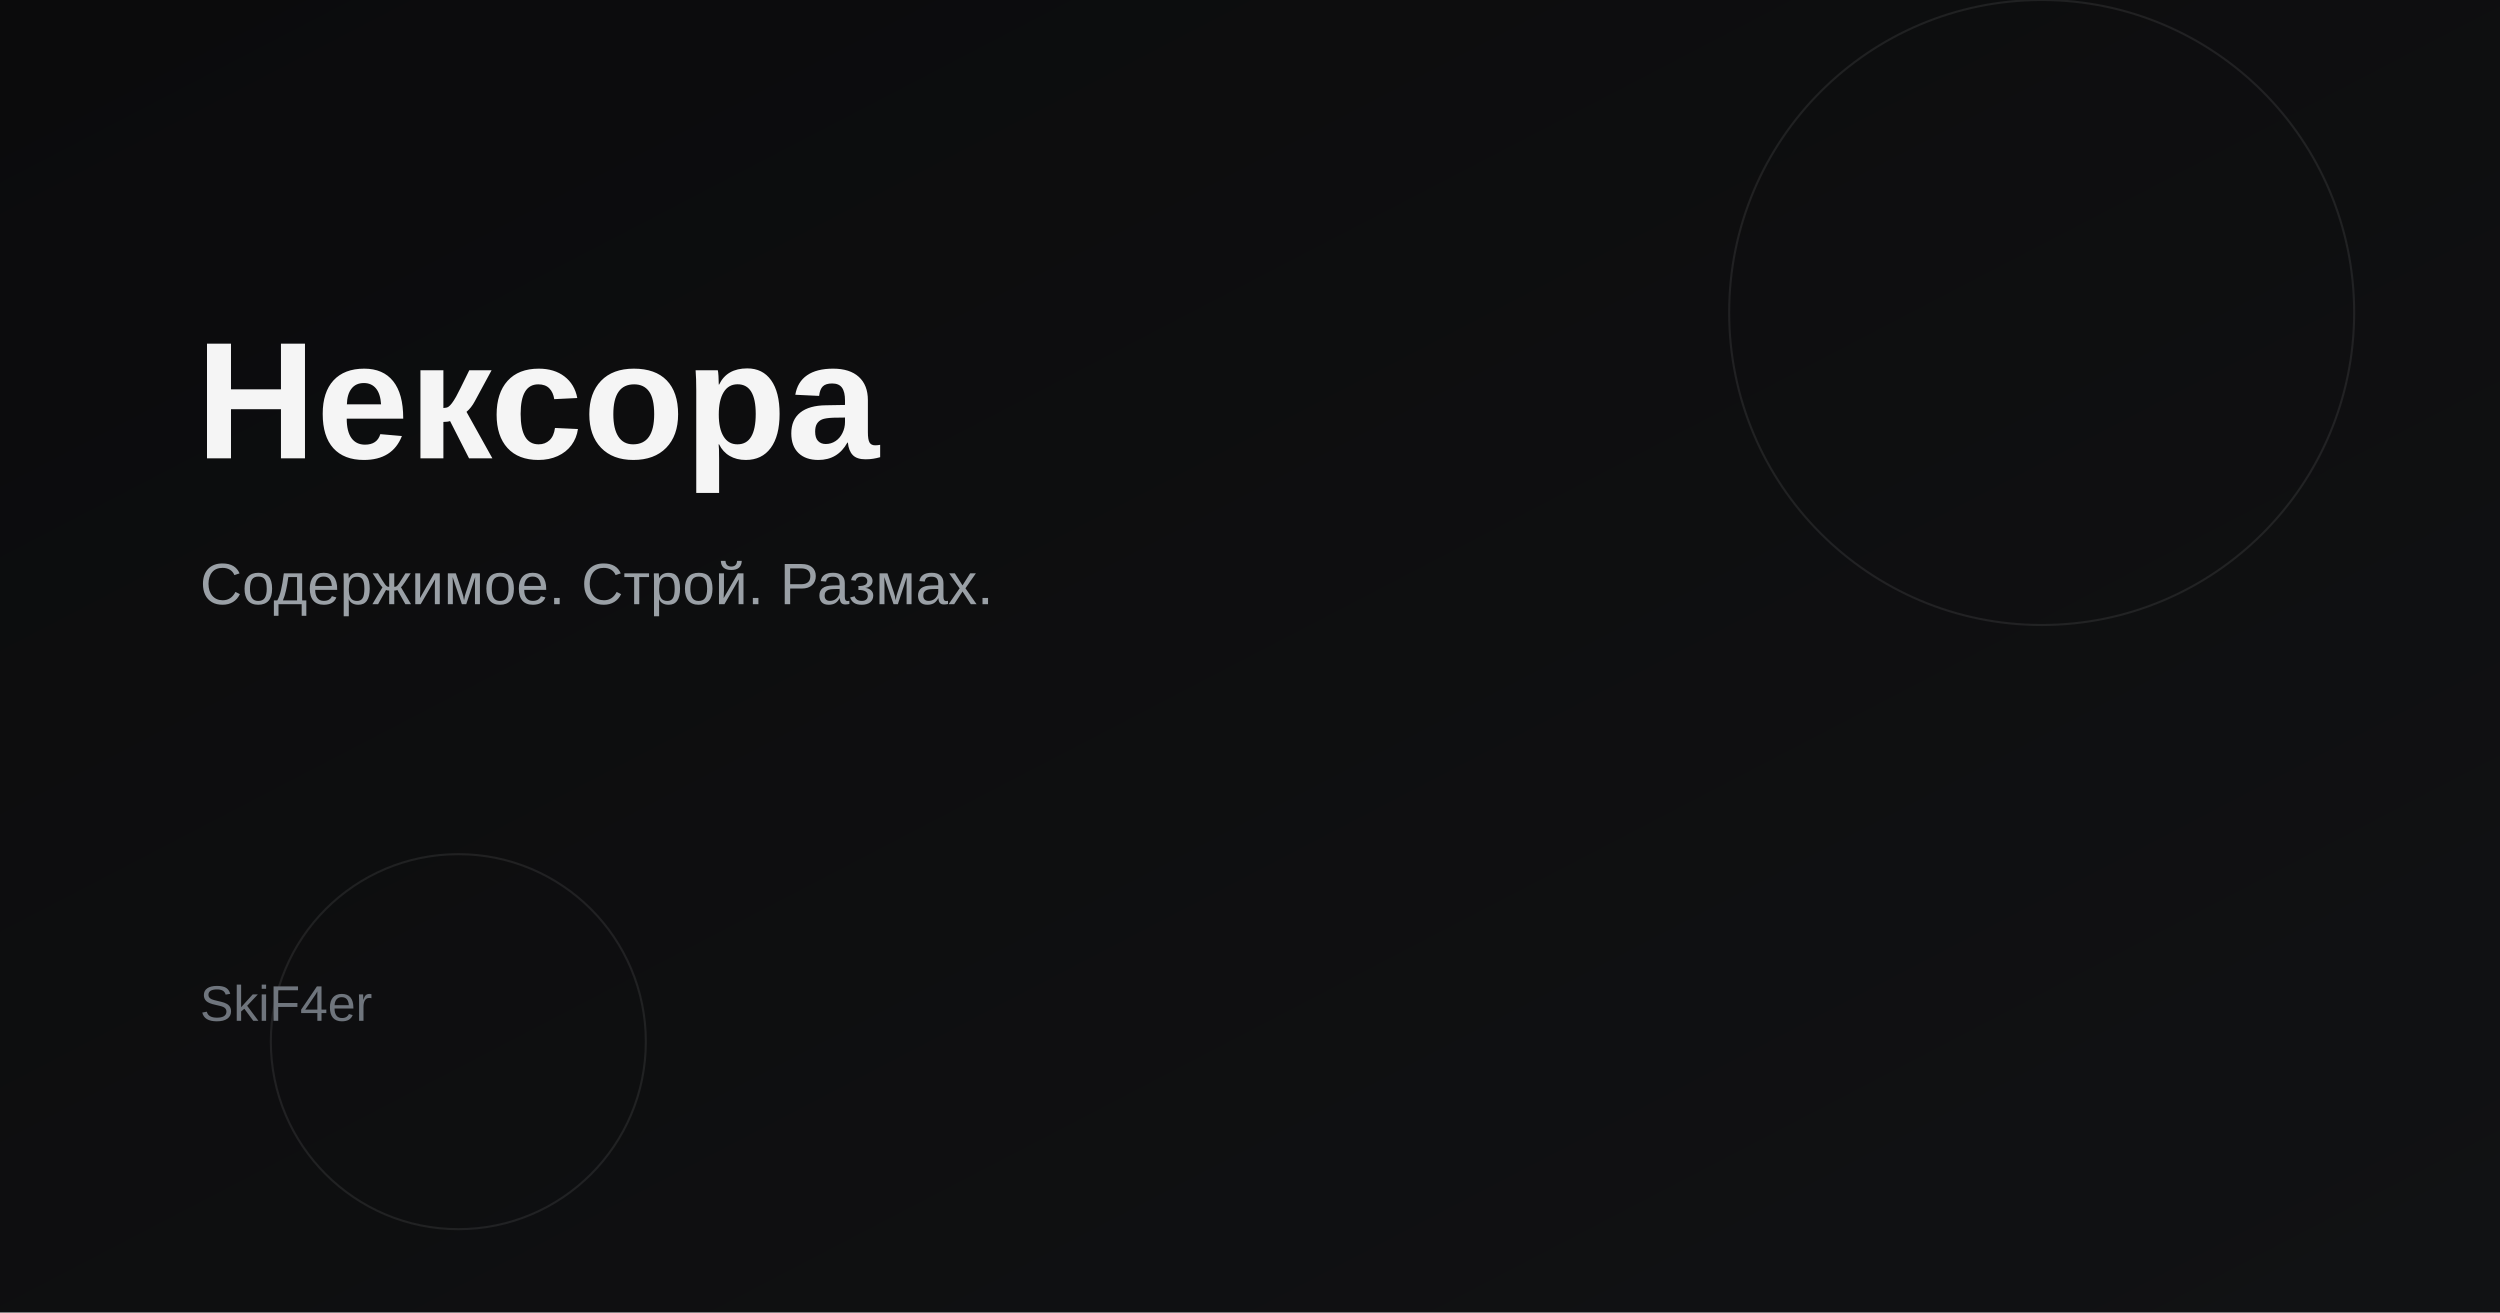
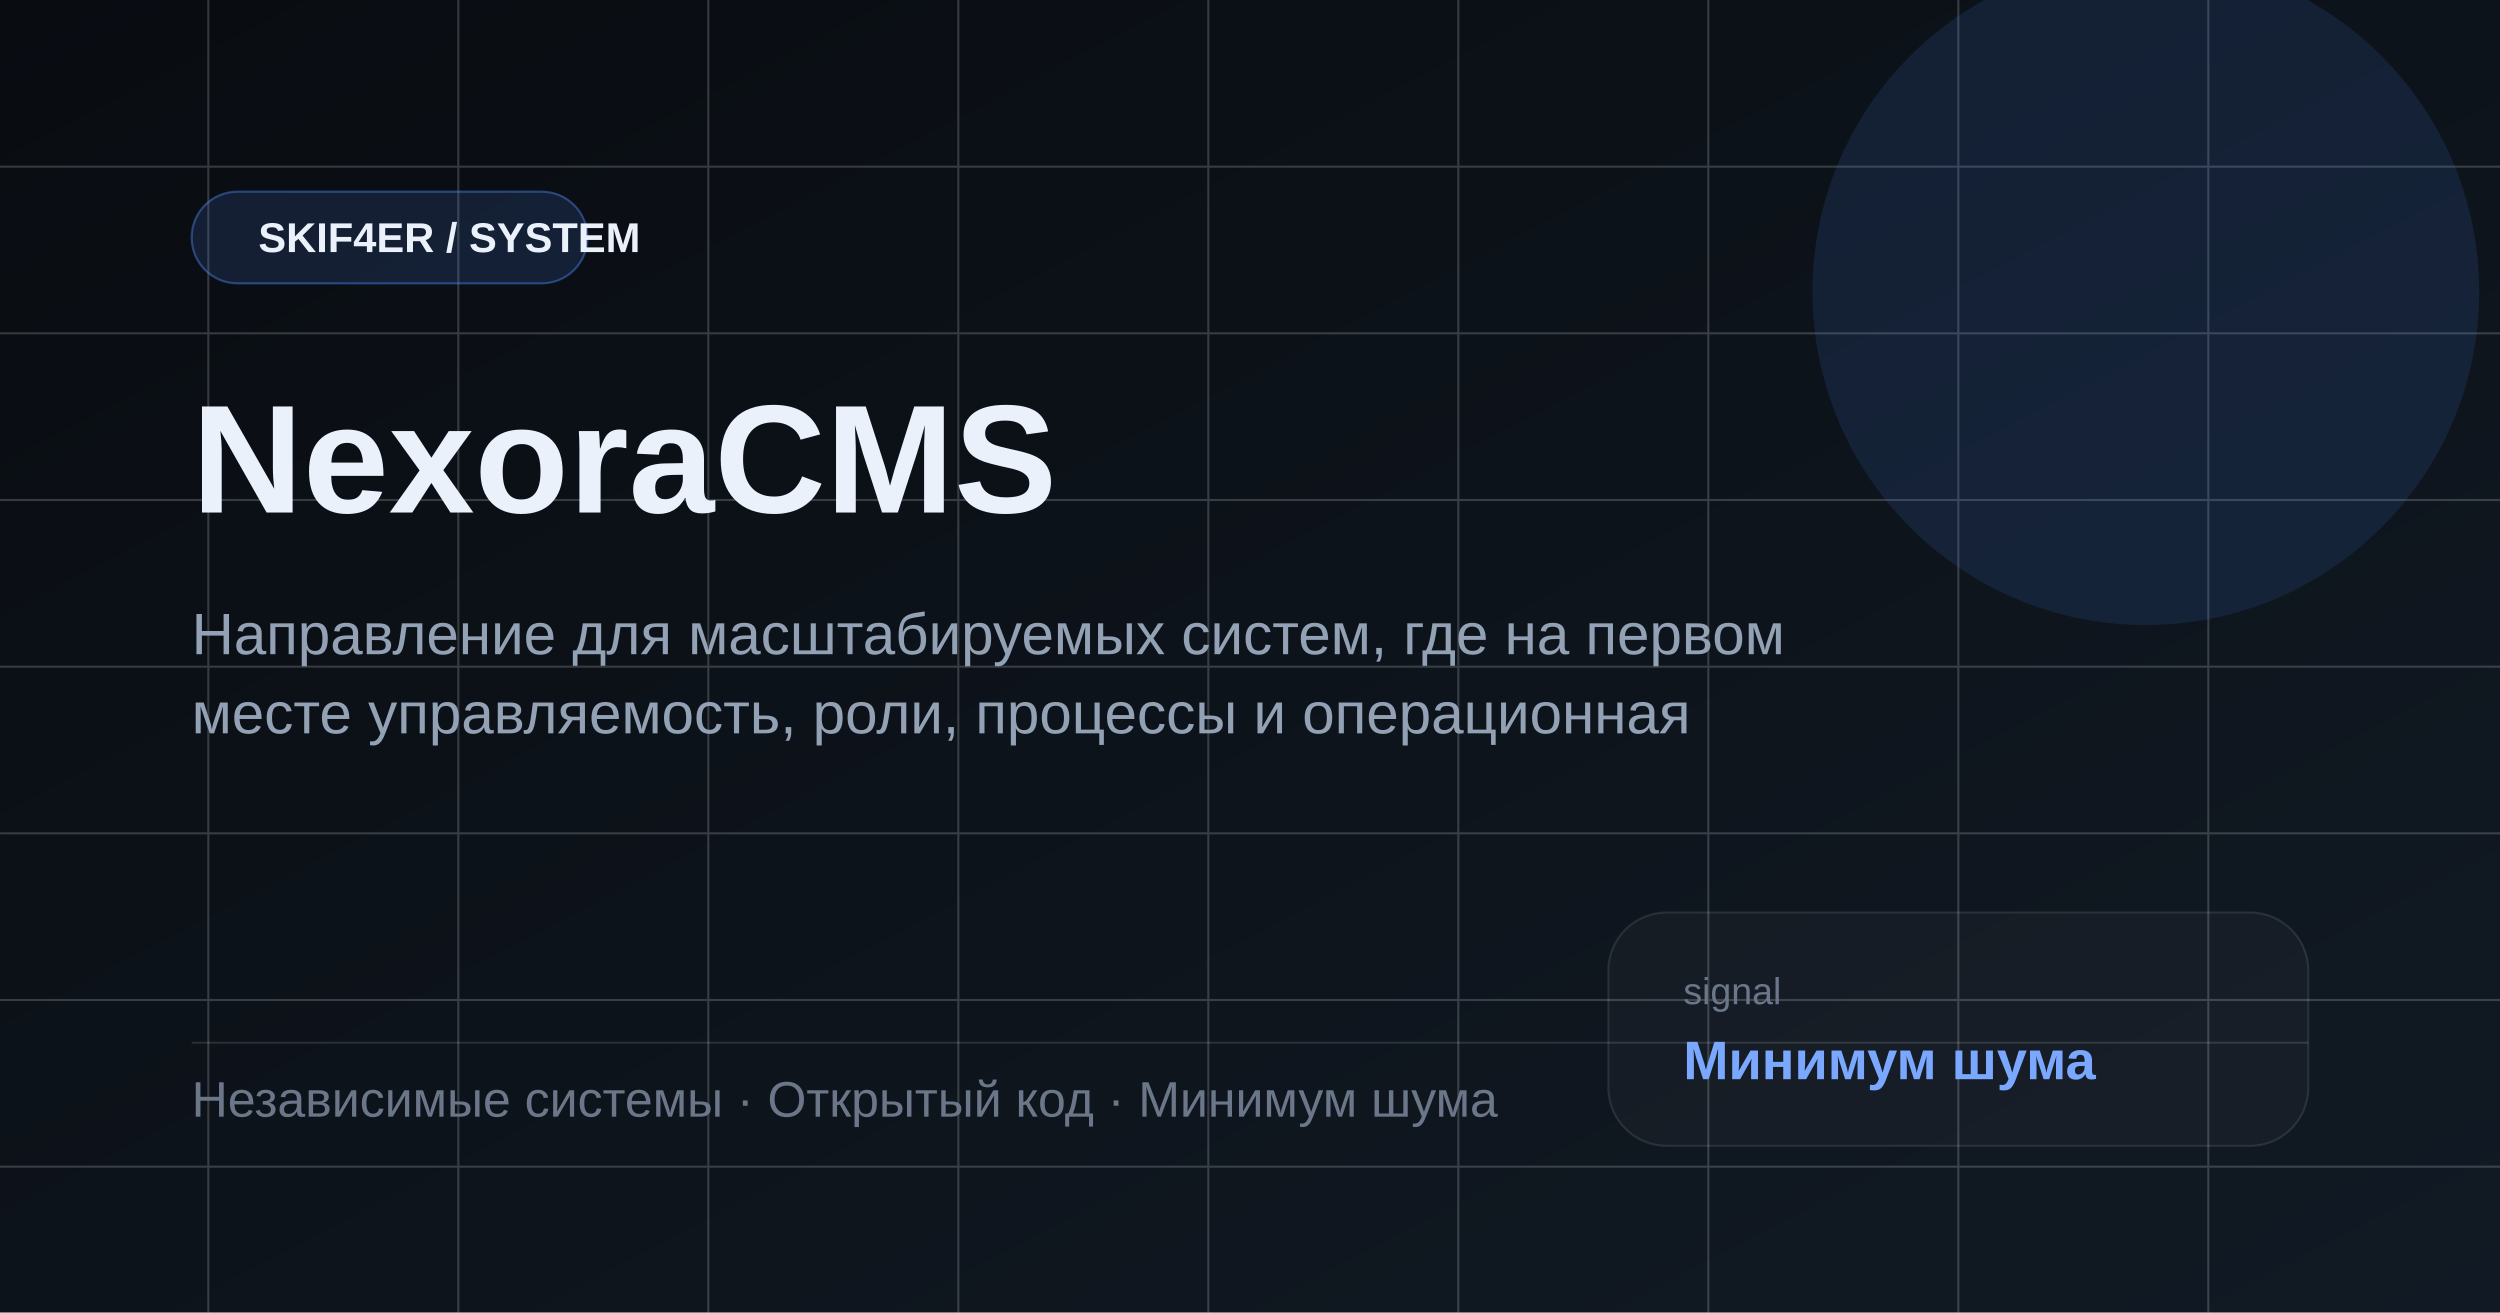
- <svg xmlns="http://www.w3.org/2000/svg" width="1200" height="630" viewBox="0 0 1200 630" role="img" aria-label="Нексора — Содержимое. Строй. Размах.">
+ <svg xmlns="http://www.w3.org/2000/svg" width="1200" height="630" viewBox="0 0 1200 630" role="img" aria-label="NexoraCMS — Направление для масштабируемых систем, где на первом месте управляемость, роли, процессы и операционная точность.">
  <defs>
-     <linearGradient id="g" x1="0" y1="0" x2="1" y2="1">
-       <stop offset="0%" stop-color="#0b0b0c" />
-       <stop offset="100%" stop-color="#111214" />
+     <linearGradient id="bg" x1="0" y1="0" x2="1" y2="1">
+       <stop offset="0%" stop-color="#090C11" />
+       <stop offset="100%" stop-color="#111A24" />
    </linearGradient>
  </defs>
-   <rect width="1200" height="630" fill="url(#g)" />
-   <circle cx="980" cy="150" r="150" fill="none" stroke="rgba(255,255,255,0.08)" />
-   <circle cx="220" cy="500" r="90" fill="none" stroke="rgba(255,255,255,0.08)" />
-   <text x="94" y="220" fill="#f5f5f5" font-family="Arial, Helvetica, sans-serif" font-size="80" font-weight="700">Нексора</text>
-   <text x="96" y="290" fill="#9aa0a6" font-family="Arial, Helvetica, sans-serif" font-size="28">Содержимое. Строй. Размах.</text>
-   <text x="96" y="490" fill="#6f757d" font-family="Arial, Helvetica, sans-serif" font-size="24">SkiF4er</text>
+   <rect width="1200" height="630" fill="url(#bg)" />
+   <g opacity="0.18">
+     <path d="M0 80H1200" stroke="white" stroke-width="1" />
+     <path d="M0 160H1200" stroke="white" stroke-width="1" />
+     <path d="M0 240H1200" stroke="white" stroke-width="1" />
+     <path d="M0 320H1200" stroke="white" stroke-width="1" />
+     <path d="M0 400H1200" stroke="white" stroke-width="1" />
+     <path d="M0 480H1200" stroke="white" stroke-width="1" />
+     <path d="M0 560H1200" stroke="white" stroke-width="1" />
+     <path d="M100 0V630" stroke="white" stroke-width="1" />
+     <path d="M220 0V630" stroke="white" stroke-width="1" />
+     <path d="M340 0V630" stroke="white" stroke-width="1" />
+     <path d="M460 0V630" stroke="white" stroke-width="1" />
+     <path d="M580 0V630" stroke="white" stroke-width="1" />
+     <path d="M700 0V630" stroke="white" stroke-width="1" />
+     <path d="M820 0V630" stroke="white" stroke-width="1" />
+     <path d="M940 0V630" stroke="white" stroke-width="1" />
+     <path d="M1060 0V630" stroke="white" stroke-width="1" />
+   </g>
+   <circle cx="1030" cy="140" r="160" fill="#4F8CFF" fill-opacity="0.12" />
+   <rect x="92" y="92" width="190" height="44" rx="22" fill="#4F8CFF" fill-opacity="0.14" stroke="#4F8CFF" stroke-opacity="0.42" />
+   <text x="124" y="121" fill="#EAF1FB" font-family="Arial, Helvetica, sans-serif" font-size="20" font-weight="700">SKIF4ER / SYSTEM</text>
+   <text x="92" y="246" fill="#EAF1FB" font-family="Arial, Helvetica, sans-serif" font-size="74" font-weight="700">NexoraCMS</text>
+   <text x="92" y="314" fill="#93A1B5" font-family="Arial, Helvetica, sans-serif" font-size="28">Направление для масштабируемых систем, где на первом</text>
+   <text x="92" y="352" fill="#93A1B5" font-family="Arial, Helvetica, sans-serif" font-size="28">месте управляемость, роли, процессы и операционная</text>
+   <text x="92" y="536" fill="#6B7789" font-family="Arial, Helvetica, sans-serif" font-size="24">Независимые системы · Открытый код · Минимум шума</text>
+   <rect x="92" y="500" width="1016" height="1" fill="white" fill-opacity="0.12" />
+   <rect x="772" y="438" width="336" height="112" rx="28" fill="white" fill-opacity="0.03" stroke="white" stroke-opacity="0.1" />
+   <text x="808" y="482" fill="#6B7789" font-family="Arial, Helvetica, sans-serif" font-size="18">signal</text>
+   <text x="808" y="518" fill="#7AA8FF" font-family="Arial, Helvetica, sans-serif" font-size="26" font-weight="700">Минимум шума</text>
</svg>
